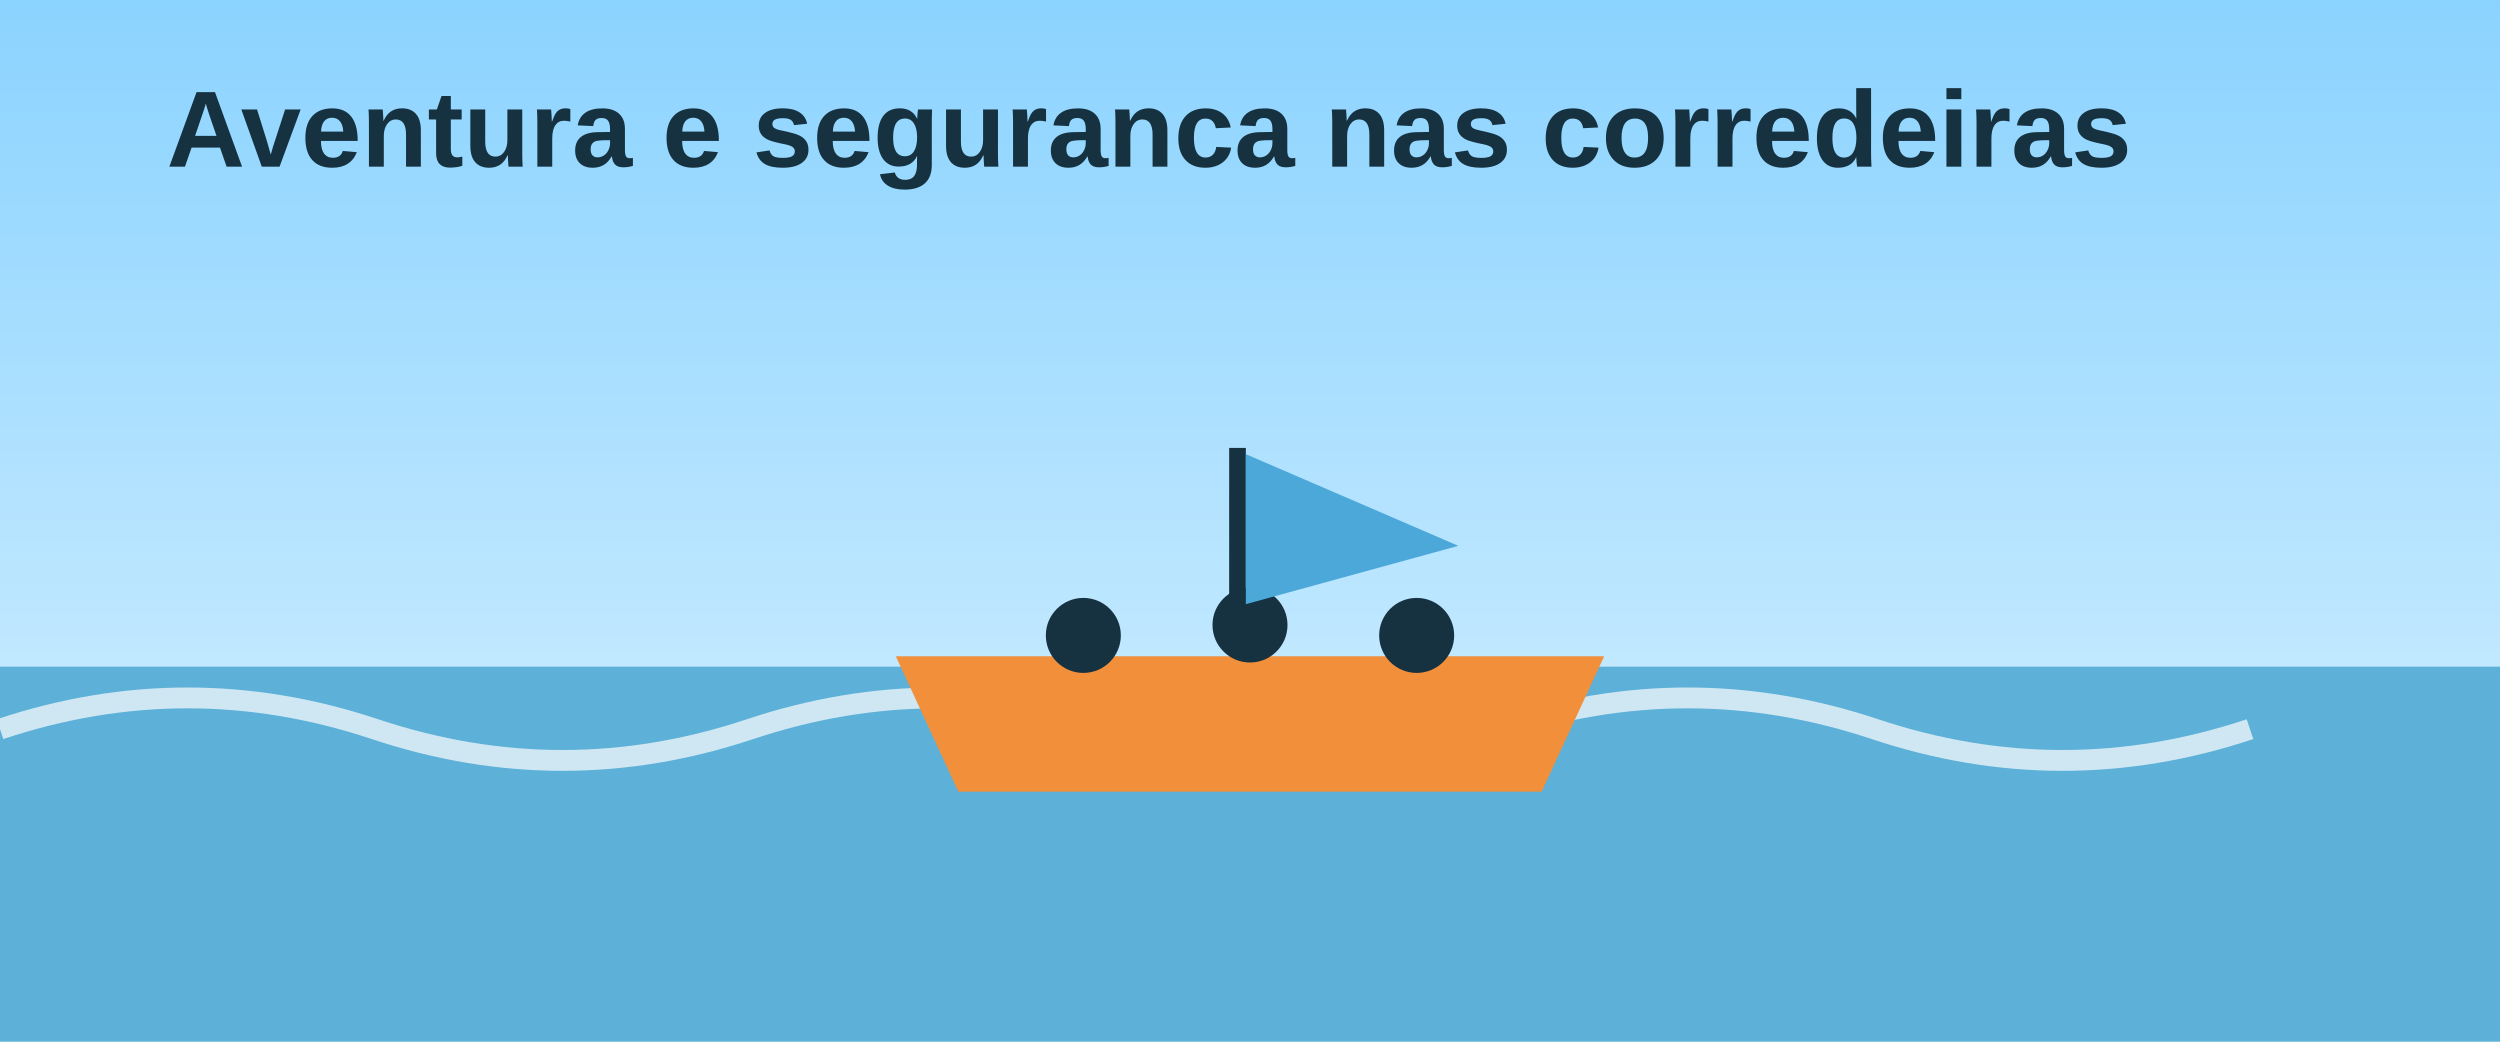
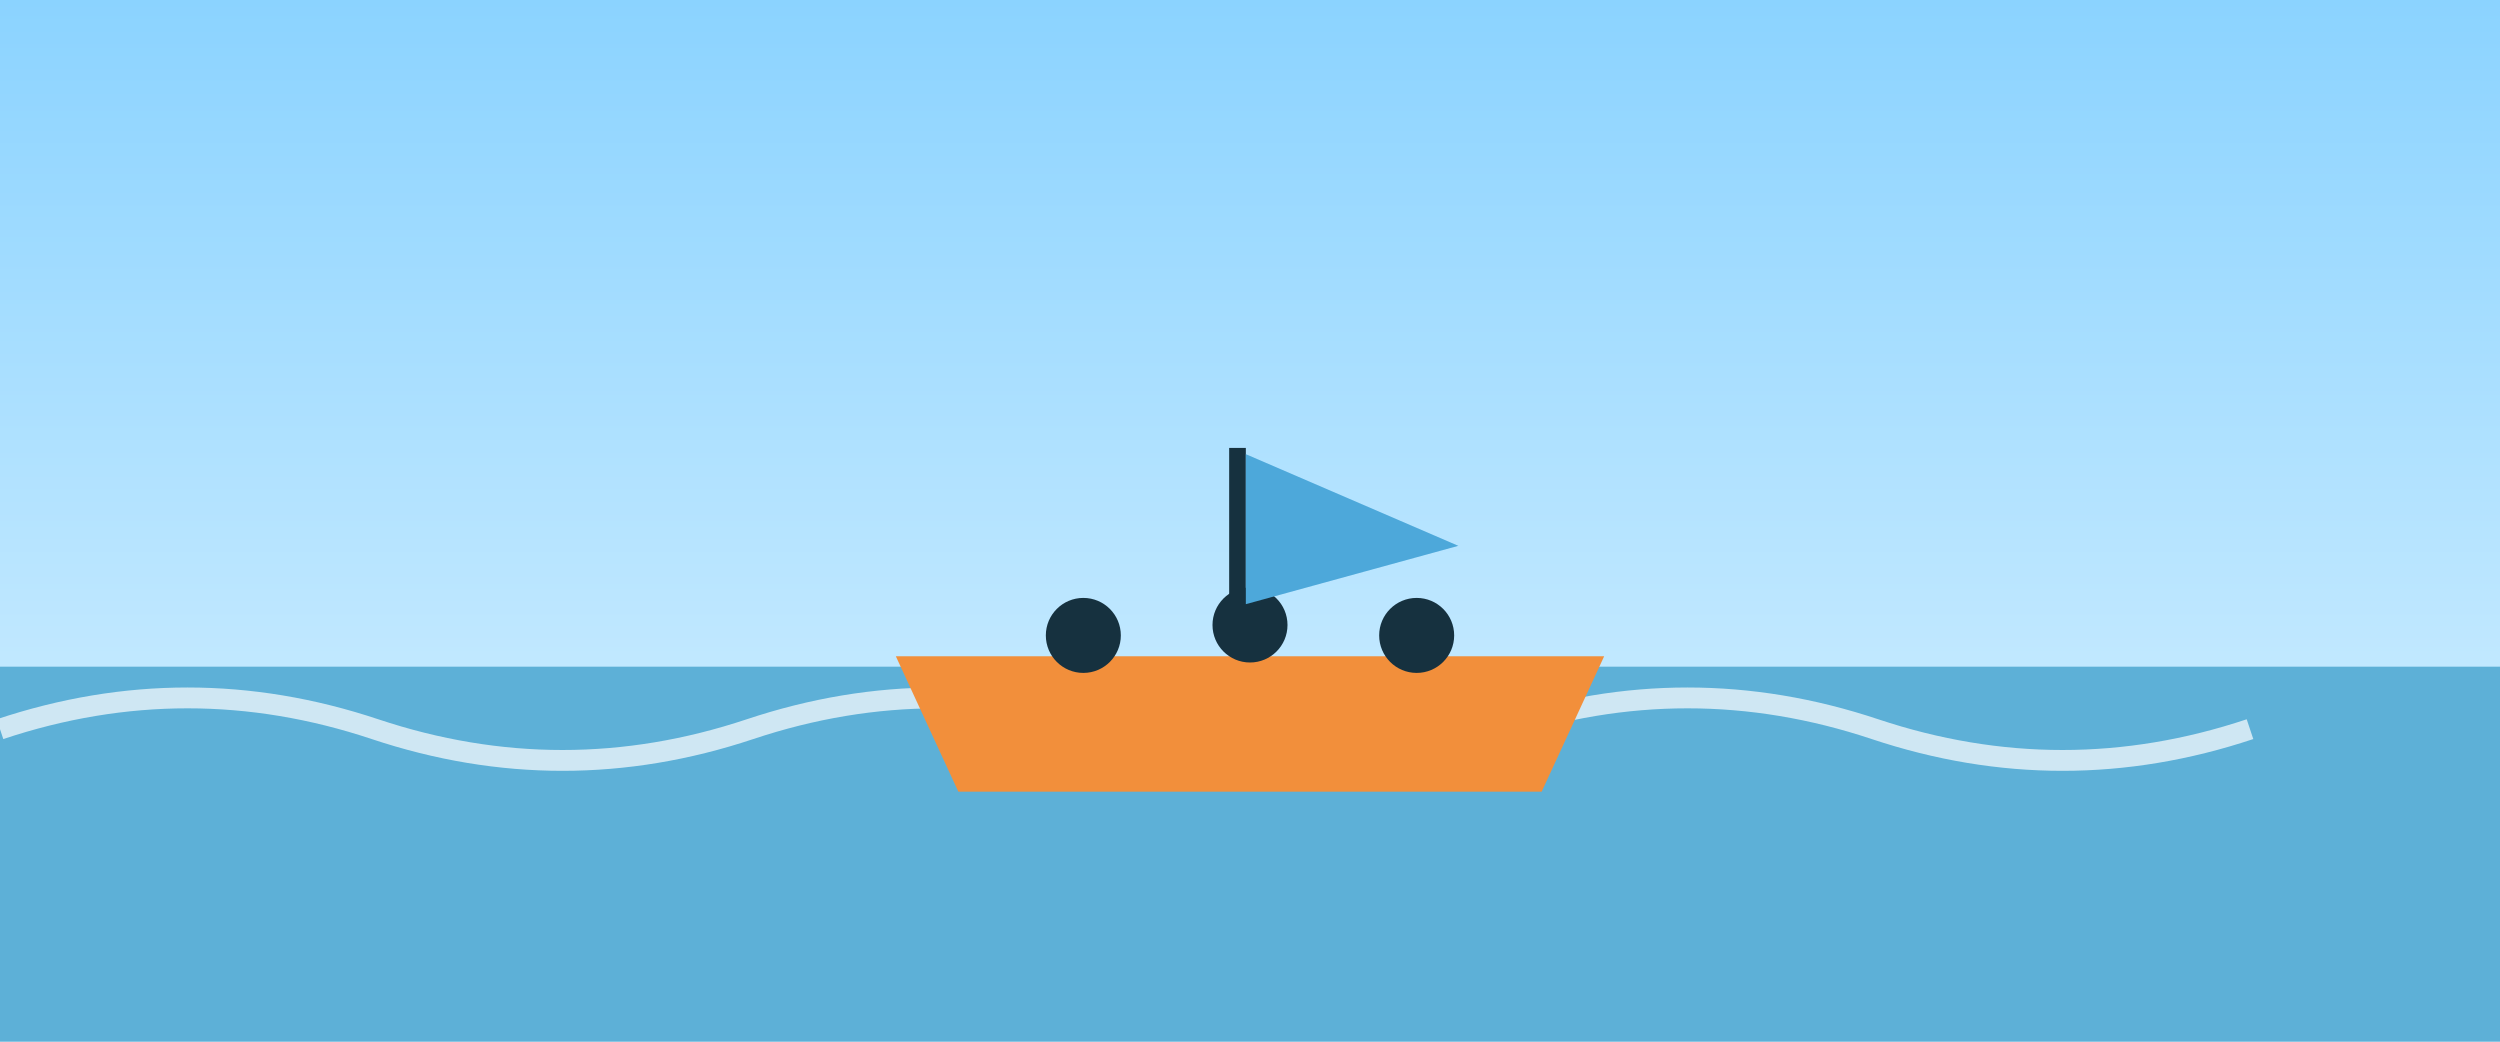
<svg xmlns="http://www.w3.org/2000/svg" viewBox="0 0 1200 500" role="img" aria-label="Imagem hero de rafting">
  <defs>
    <linearGradient id="ceu" x1="0" x2="0" y1="0" y2="1">
      <stop offset="0%" stop-color="#8bd3ff" />
      <stop offset="100%" stop-color="#dff4ff" />
    </linearGradient>
  </defs>
  <rect width="1200" height="500" fill="url(#ceu)" />
  <rect y="320" width="1200" height="180" fill="#5db0d7" />
  <path d="M0 350c60-20 120-20 180 0s120 20 180 0 120-20 180 0 120 20 180 0 120-20 180 0 120 20 180 0" fill="none" stroke="#ffffff" stroke-width="10" opacity="0.7" />
  <path d="M430 315h340l-30 65H460z" fill="#f28f3b" />
  <circle cx="520" cy="305" r="18" fill="#16313f" />
  <circle cx="600" cy="300" r="18" fill="#16313f" />
  <circle cx="680" cy="305" r="18" fill="#16313f" />
  <rect x="590" y="215" width="8" height="78" fill="#16313f" />
  <polygon points="598,218 700,262 598,290" fill="#4da8da" />
-   <text x="80" y="80" font-family="Arial, Helvetica, sans-serif" font-size="52" fill="#16313f" font-weight="700">Aventura e seguranca nas corredeiras</text>
</svg>
